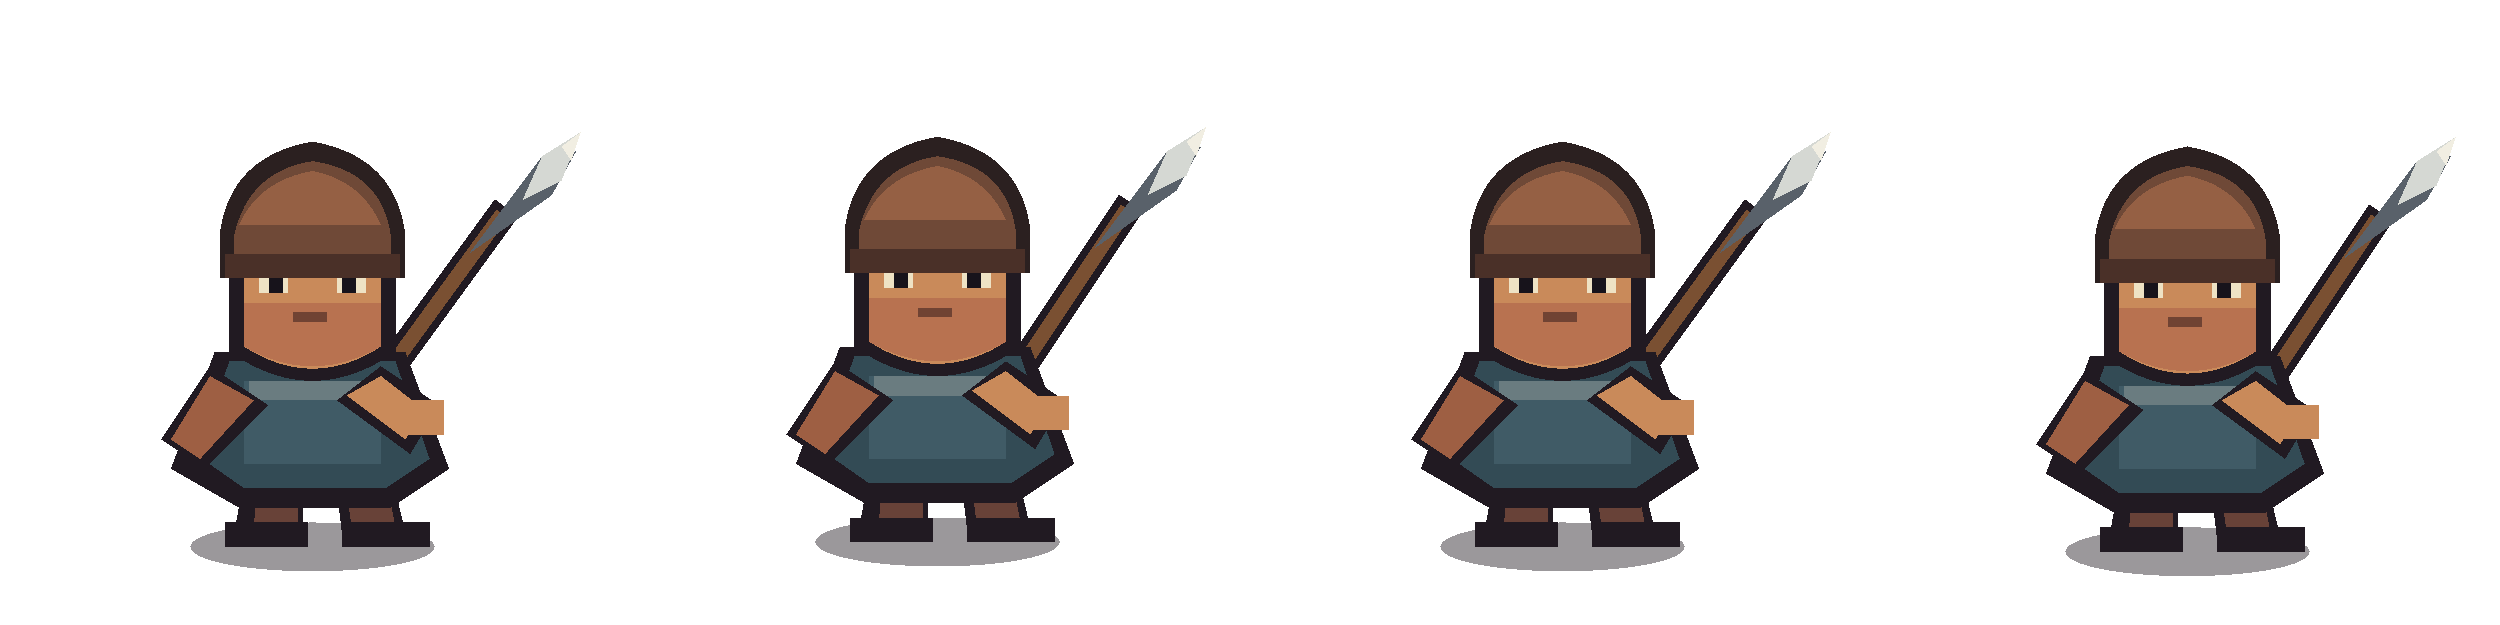
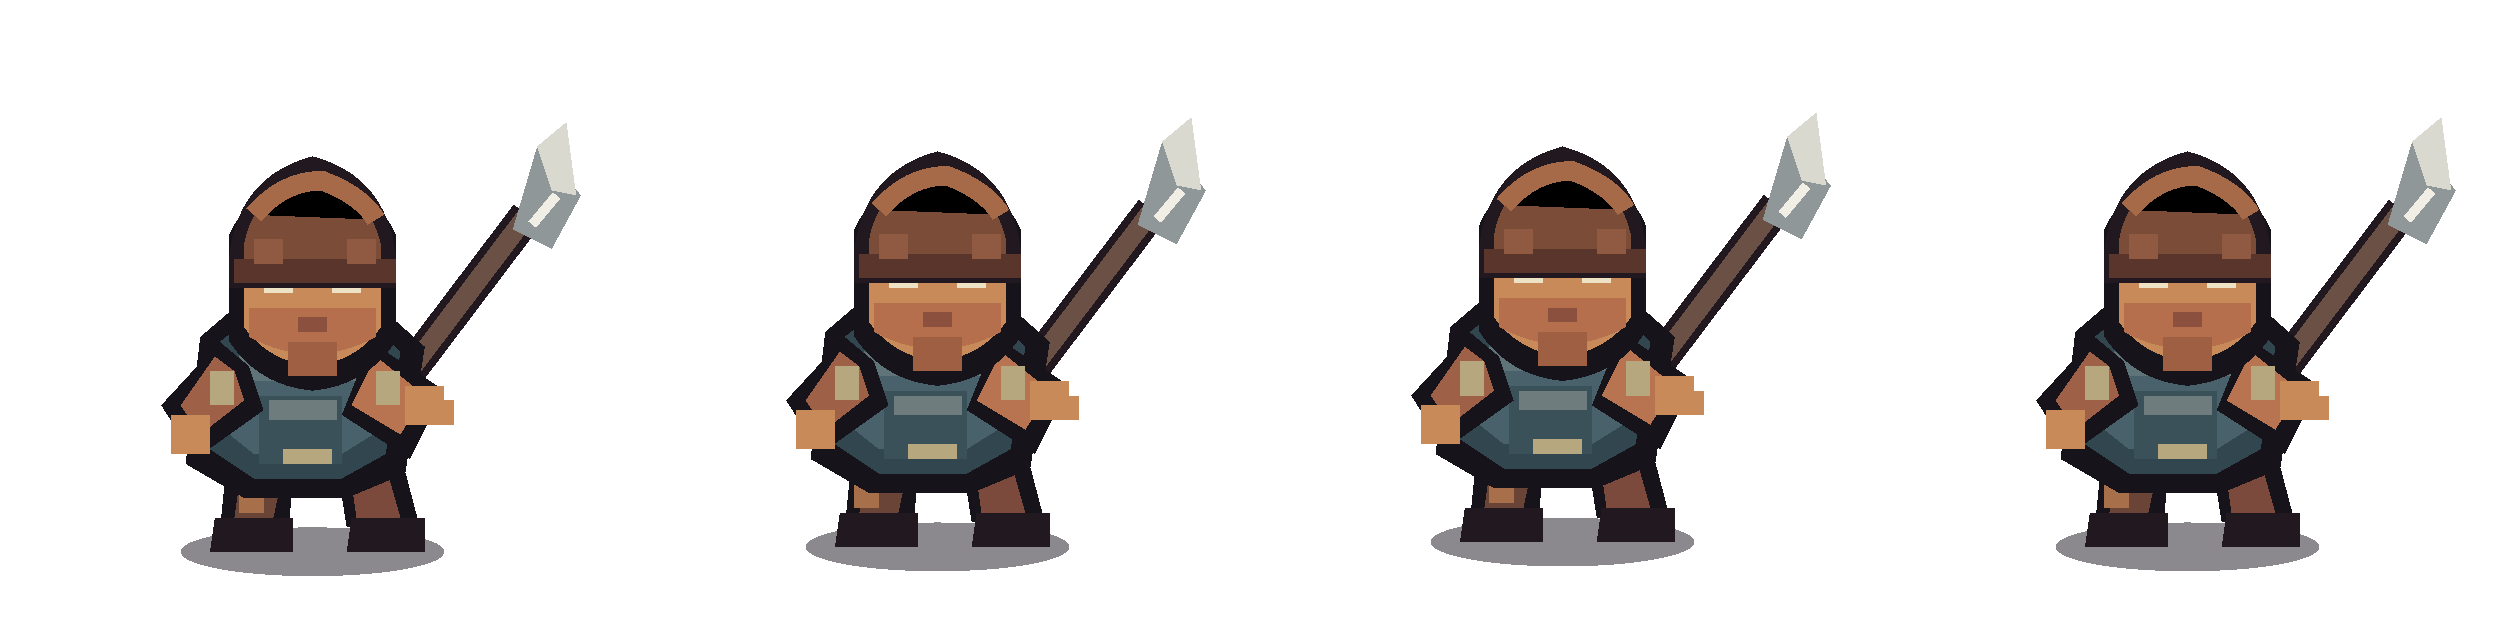
<svg xmlns="http://www.w3.org/2000/svg" width="512" height="128" viewBox="0 0 512 128" shape-rendering="crispEdges">
  <g transform="translate(0 0)">
-     <g transform="translate(0 0)">
-       <ellipse cx="64" cy="112" rx="25" ry="5" fill="#211a22" opacity=".45" />
-       <path d="M78 78L102 45" stroke="#211a22" stroke-width="6" stroke-linecap="square" />
-       <path d="M78 78L102 45" stroke="#7a5032" stroke-width="3" stroke-linecap="square" />
-       <path d="M96 52l15-20 7-1-5 9-17 12z" fill="#59616a" />
-       <path d="M111 32l8-5-4 10-8 4z" fill="#d5d8d3" />
-       <path d="M115 30l4-3-2 6z" fill="#f1eee2" />
-       <path d="M51 92h11v17H48zM68 92h11l4 17H70z" fill="#211a22" />
-       <path d="M53 93h8v15h-9zM70 93h8l3 15h-9z" fill="#684238" />
-       <rect x="46" y="107" width="17" height="5" fill="#211a22" />
-       <rect x="70" y="107" width="18" height="5" fill="#211a22" />
-       <path d="M44 72h39l9 24-12 8H49l-14-8z" fill="#211a22" />
-       <path d="M47 74h34l7 20-9 6H50l-10-7z" fill="#334b55" />
-       <path d="M50 78h28v17H50z" fill="#405b66" />
-       <path d="M51 78h26v4H51z" fill="#6a7c80" />
-       <path d="M43 75l-10 15 9 6 13-13z" fill="#211a22" />
-       <path d="M43 77l-8 13 6 4 11-12z" fill="#9e5f43" />
-       <path d="M78 75l12 8-6 10-15-11z" fill="#211a22" />
-       <path d="M78 77l9 7-4 6-12-9z" fill="#c98a5a" />
-       <rect x="83" y="82" width="8" height="7" fill="#c98a5a" />
-       <path d="M47 47q17-18 34 0v25q-17 12-34 0z" fill="#211a22" />
-       <path d="M50 49q14-14 28 0v22q-14 9-28 0z" fill="#c98a5a" />
-       <path d="M50 62h28v9q-14 8-28 0z" fill="#b87250" />
-       <rect x="53" y="56" width="6" height="4" fill="#eee2c4" />
-       <rect x="69" y="56" width="6" height="4" fill="#eee2c4" />
-       <rect x="55" y="57" width="3" height="3" fill="#17131b" />
-       <rect x="70" y="57" width="3" height="3" fill="#17131b" />
-       <path d="M60 65h7" stroke="#704333" stroke-width="2" />
-       <path d="M45 48q2-16 19-19 17 3 19 19v9H45z" fill="#2b2020" />
-       <path d="M48 48q3-13 16-15 14 2 16 15v6H48z" fill="#6f4937" />
-       <path d="M49 46q4-9 15-11 10 2 14 11z" fill="#956044" />
-       <rect x="46" y="52" width="36" height="5" fill="#4a3028" />
+     <g transform="translate(0 1)">
+       <ellipse cx="64" cy="112" rx="27" ry="5" fill="#17131b" opacity=".5" />
+       <path d="M80 80L108 43" stroke="#211820" stroke-width="7" />
+       <path d="M80 80L108 43" stroke="#6b5145" stroke-width="4" />
+       <path d="M105 46L110 29L119 39L113 50Z" fill="#8f9798" />
+       <path d="M110 29L116 24L118 39L113 38Z" fill="#d9d9d0" />
+       <path d="M109 45L114 39" stroke="#f0eee5" stroke-width="2" />
+       <path d="M47 88H61L59 108H45Z" fill="#17131b" />
+       <path d="M68 88H81L86 107H71Z" fill="#17131b" />
+       <path d="M50 91H59L56 105H48Z" fill="#6b4438" />
+       <path d="M71 91H78L82 105H73Z" fill="#7b4a3c" />
+       <path d="M44 105H60V112H43Z" fill="#211820" />
+       <path d="M72 105H87V112H71Z" fill="#211820" />
+       <rect x="49" y="97" width="5" height="7" fill="#a86f4b" />
+       <path d="M41 68L48 62H78L87 70L83 96L71 101H50L38 94Z" fill="#17131b" />
+       <path d="M45 69L50 65H76L82 71L79 92L70 97H52L43 91Z" fill="#31464f" />
+       <path d="M49 71H76L78 87L70 92H52L47 88Z" fill="#49616a" />
+       <path d="M49 72H74V77H49Z" fill="#5e7479" />
+       <path d="M53 80H70V94H53Z" fill="#3b5159" />
+       <path d="M55 81H69V85H55Z" fill="#6e7c7d" />
+       <path d="M45 69L33 82L40 93L54 83L51 74Z" fill="#17131b" />
+       <path d="M44 72L37 82L41 88L50 81L48 75Z" fill="#9e6047" />
+       <rect x="35" y="84" width="8" height="8" fill="#c98a5a" />
+       <path d="M76 69L91 79L84 93L70 84Z" fill="#17131b" />
+       <path d="M77 72L87 80L82 88L72 82Z" fill="#b87350" />
+       <rect x="83" y="78" width="8" height="8" fill="#c98a5a" />
+       <rect x="86" y="81" width="7" height="5" fill="#c98a5a" />
+       <path d="M47 47Q50 39 64 36Q78 39 81 47V69Q75 78 64 79Q53 78 47 69Z" fill="#17131b" />
+       <path d="M50 48Q53 42 64 39Q75 42 78 48V66Q73 73 64 74Q55 73 50 66Z" fill="#c98a5a" />
+       <path d="M51 62H77V68Q64 75 51 68Z" fill="#b66f4d" />
+       <rect x="54" y="54" width="6" height="5" fill="#eee2c4" />
+       <rect x="68" y="54" width="6" height="5" fill="#eee2c4" />
+       <rect x="56" y="55" width="3" height="3" fill="#17131b" />
+       <rect x="69" y="55" width="3" height="3" fill="#17131b" />
+       <rect x="61" y="64" width="6" height="3" fill="#8c503e" />
+       <rect x="59" y="69" width="10" height="7" fill="#9e5f43" />
+       <path d="M47 51Q49 35 64 31Q79 35 81 51V58H47Z" fill="#211820" />
+       <path d="M50 49Q52 38 64 35Q75 37 78 49V54H50Z" fill="#7b4c38" />
+       <path d="M52 43Q58 36 66 36Q74 39 77 44" stroke="#a66a48" stroke-width="4" />
+       <path d="M48 52H81V57H48Z" fill="#5a352b" />
+       <path d="M52 48H58V53H52ZM71 48H77V53H71Z" fill="#8f5a41" />
+       <rect x="43" y="75" width="5" height="7" fill="#b6a77f" />
+       <rect x="77" y="75" width="5" height="7" fill="#b6a77f" />
+       <rect x="58" y="91" width="10" height="3" fill="#b7a77e" />
    </g>
  </g>
  <g transform="translate(128 0)">
-     <g transform="translate(0 -1)">
-       <ellipse cx="64" cy="112" rx="25" ry="5" fill="#211a22" opacity=".45" />
-       <path d="M80 78L102 45" stroke="#211a22" stroke-width="6" stroke-linecap="square" />
-       <path d="M80 78L102 45" stroke="#7a5032" stroke-width="3" stroke-linecap="square" />
-       <path d="M96 52l15-20 7-1-5 9-17 12z" fill="#59616a" />
-       <path d="M111 32l8-5-4 10-8 4z" fill="#d5d8d3" />
-       <path d="M115 30l4-3-2 6z" fill="#f1eee2" />
-       <path d="M51 92h11v17H48zM68 92h11l4 17H70z" fill="#211a22" />
-       <path d="M53 93h8v15h-9zM70 93h8l3 15h-9z" fill="#684238" />
-       <rect x="46" y="107" width="17" height="5" fill="#211a22" />
-       <rect x="70" y="107" width="18" height="5" fill="#211a22" />
-       <path d="M44 72h39l9 24-12 8H49l-14-8z" fill="#211a22" />
-       <path d="M47 74h34l7 20-9 6H50l-10-7z" fill="#334b55" />
-       <path d="M50 78h28v17H50z" fill="#405b66" />
-       <path d="M51 78h26v4H51z" fill="#6a7c80" />
-       <path d="M43 75l-10 15 9 6 13-13z" fill="#211a22" />
-       <path d="M43 77l-8 13 6 4 11-12z" fill="#9e5f43" />
-       <path d="M78 75l12 8-6 10-15-11z" fill="#211a22" />
-       <path d="M78 77l9 7-4 6-12-9z" fill="#c98a5a" />
-       <rect x="83" y="82" width="8" height="7" fill="#c98a5a" />
-       <path d="M47 47q17-18 34 0v25q-17 12-34 0z" fill="#211a22" />
-       <path d="M50 49q14-14 28 0v22q-14 9-28 0z" fill="#c98a5a" />
-       <path d="M50 62h28v9q-14 8-28 0z" fill="#b87250" />
-       <rect x="53" y="56" width="6" height="4" fill="#eee2c4" />
-       <rect x="69" y="56" width="6" height="4" fill="#eee2c4" />
-       <rect x="55" y="57" width="3" height="3" fill="#17131b" />
-       <rect x="70" y="57" width="3" height="3" fill="#17131b" />
-       <path d="M60 65h7" stroke="#704333" stroke-width="2" />
-       <path d="M45 48q2-16 19-19 17 3 19 19v9H45z" fill="#2b2020" />
-       <path d="M48 48q3-13 16-15 14 2 16 15v6H48z" fill="#6f4937" />
-       <path d="M49 46q4-9 15-11 10 2 14 11z" fill="#956044" />
-       <rect x="46" y="52" width="36" height="5" fill="#4a3028" />
+     <g transform="translate(0 0)">
+       <ellipse cx="64" cy="112" rx="27" ry="5" fill="#17131b" opacity=".5" />
+       <path d="M80 80L108 43" stroke="#211820" stroke-width="7" />
+       <path d="M80 80L108 43" stroke="#6b5145" stroke-width="4" />
+       <path d="M105 46L110 29L119 39L113 50Z" fill="#8f9798" />
+       <path d="M110 29L116 24L118 39L113 38Z" fill="#d9d9d0" />
+       <path d="M109 45L114 39" stroke="#f0eee5" stroke-width="2" />
+       <path d="M47 88H61L59 108H45Z" fill="#17131b" />
+       <path d="M68 88H81L86 107H71Z" fill="#17131b" />
+       <path d="M50 91H59L56 105H48Z" fill="#6b4438" />
+       <path d="M71 91H78L82 105H73Z" fill="#7b4a3c" />
+       <path d="M44 105H60V112H43Z" fill="#211820" />
+       <path d="M72 105H87V112H71Z" fill="#211820" />
+       <rect x="47" y="97" width="5" height="7" fill="#a86f4b" />
+       <path d="M41 68L48 62H78L87 70L83 96L71 101H50L38 94Z" fill="#17131b" />
+       <path d="M45 69L50 65H76L82 71L79 92L70 97H52L43 91Z" fill="#31464f" />
+       <path d="M49 71H76L78 87L70 92H52L47 88Z" fill="#49616a" />
+       <path d="M49 72H74V77H49Z" fill="#5e7479" />
+       <path d="M53 80H70V94H53Z" fill="#3b5159" />
+       <path d="M55 81H69V85H55Z" fill="#6e7c7d" />
+       <path d="M45 69L33 82L40 93L54 83L51 74Z" fill="#17131b" />
+       <path d="M44 72L37 82L41 88L50 81L48 75Z" fill="#9e6047" />
+       <rect x="35" y="84" width="8" height="8" fill="#c98a5a" />
+       <path d="M76 69L91 79L84 93L70 84Z" fill="#17131b" />
+       <path d="M77 72L87 80L82 88L72 82Z" fill="#b87350" />
+       <rect x="83" y="78" width="8" height="8" fill="#c98a5a" />
+       <rect x="86" y="81" width="7" height="5" fill="#c98a5a" />
+       <path d="M47 47Q50 39 64 36Q78 39 81 47V69Q75 78 64 79Q53 78 47 69Z" fill="#17131b" />
+       <path d="M50 48Q53 42 64 39Q75 42 78 48V66Q73 73 64 74Q55 73 50 66Z" fill="#c98a5a" />
+       <path d="M51 62H77V68Q64 75 51 68Z" fill="#b66f4d" />
+       <rect x="54" y="54" width="6" height="5" fill="#eee2c4" />
+       <rect x="68" y="54" width="6" height="5" fill="#eee2c4" />
+       <rect x="56" y="55" width="3" height="3" fill="#17131b" />
+       <rect x="69" y="55" width="3" height="3" fill="#17131b" />
+       <rect x="61" y="64" width="6" height="3" fill="#8c503e" />
+       <rect x="59" y="69" width="10" height="7" fill="#9e5f43" />
+       <path d="M47 51Q49 35 64 31Q79 35 81 51V58H47Z" fill="#211820" />
+       <path d="M50 49Q52 38 64 35Q75 37 78 49V54H50Z" fill="#7b4c38" />
+       <path d="M52 43Q58 36 66 36Q74 39 77 44" stroke="#a66a48" stroke-width="4" />
+       <path d="M48 52H81V57H48Z" fill="#5a352b" />
+       <path d="M52 48H58V53H52ZM71 48H77V53H71Z" fill="#8f5a41" />
+       <rect x="43" y="75" width="5" height="7" fill="#b6a77f" />
+       <rect x="77" y="75" width="5" height="7" fill="#b6a77f" />
+       <rect x="58" y="91" width="10" height="3" fill="#b7a77e" />
    </g>
  </g>
  <g transform="translate(256 0)">
-     <g transform="translate(0 0)">
-       <ellipse cx="64" cy="112" rx="25" ry="5" fill="#211a22" opacity=".45" />
-       <path d="M78 78L102 45" stroke="#211a22" stroke-width="6" stroke-linecap="square" />
-       <path d="M78 78L102 45" stroke="#7a5032" stroke-width="3" stroke-linecap="square" />
-       <path d="M96 52l15-20 7-1-5 9-17 12z" fill="#59616a" />
-       <path d="M111 32l8-5-4 10-8 4z" fill="#d5d8d3" />
-       <path d="M115 30l4-3-2 6z" fill="#f1eee2" />
-       <path d="M51 92h11v17H48zM68 92h11l4 17H70z" fill="#211a22" />
-       <path d="M53 93h8v15h-9zM70 93h8l3 15h-9z" fill="#684238" />
-       <rect x="46" y="107" width="17" height="5" fill="#211a22" />
-       <rect x="70" y="107" width="18" height="5" fill="#211a22" />
-       <path d="M44 72h39l9 24-12 8H49l-14-8z" fill="#211a22" />
-       <path d="M47 74h34l7 20-9 6H50l-10-7z" fill="#334b55" />
-       <path d="M50 78h28v17H50z" fill="#405b66" />
-       <path d="M51 78h26v4H51z" fill="#6a7c80" />
-       <path d="M43 75l-10 15 9 6 13-13z" fill="#211a22" />
-       <path d="M43 77l-8 13 6 4 11-12z" fill="#9e5f43" />
-       <path d="M78 75l12 8-6 10-15-11z" fill="#211a22" />
-       <path d="M78 77l9 7-4 6-12-9z" fill="#c98a5a" />
-       <rect x="83" y="82" width="8" height="7" fill="#c98a5a" />
-       <path d="M47 47q17-18 34 0v25q-17 12-34 0z" fill="#211a22" />
-       <path d="M50 49q14-14 28 0v22q-14 9-28 0z" fill="#c98a5a" />
-       <path d="M50 62h28v9q-14 8-28 0z" fill="#b87250" />
-       <rect x="53" y="56" width="6" height="4" fill="#eee2c4" />
-       <rect x="69" y="56" width="6" height="4" fill="#eee2c4" />
-       <rect x="55" y="57" width="3" height="3" fill="#17131b" />
-       <rect x="70" y="57" width="3" height="3" fill="#17131b" />
-       <path d="M60 65h7" stroke="#704333" stroke-width="2" />
-       <path d="M45 48q2-16 19-19 17 3 19 19v9H45z" fill="#2b2020" />
-       <path d="M48 48q3-13 16-15 14 2 16 15v6H48z" fill="#6f4937" />
-       <path d="M49 46q4-9 15-11 10 2 14 11z" fill="#956044" />
-       <rect x="46" y="52" width="36" height="5" fill="#4a3028" />
+     <g transform="translate(0 -1)">
+       <ellipse cx="64" cy="112" rx="27" ry="5" fill="#17131b" opacity=".5" />
+       <path d="M80 80L108 43" stroke="#211820" stroke-width="7" />
+       <path d="M80 80L108 43" stroke="#6b5145" stroke-width="4" />
+       <path d="M105 46L110 29L119 39L113 50Z" fill="#8f9798" />
+       <path d="M110 29L116 24L118 39L113 38Z" fill="#d9d9d0" />
+       <path d="M109 45L114 39" stroke="#f0eee5" stroke-width="2" />
+       <path d="M47 88H61L59 108H45Z" fill="#17131b" />
+       <path d="M68 88H81L86 107H71Z" fill="#17131b" />
+       <path d="M50 91H59L56 105H48Z" fill="#6b4438" />
+       <path d="M71 91H78L82 105H73Z" fill="#7b4a3c" />
+       <path d="M44 105H60V112H43Z" fill="#211820" />
+       <path d="M72 105H87V112H71Z" fill="#211820" />
+       <rect x="49" y="97" width="5" height="7" fill="#a86f4b" />
+       <path d="M41 68L48 62H78L87 70L83 96L71 101H50L38 94Z" fill="#17131b" />
+       <path d="M45 69L50 65H76L82 71L79 92L70 97H52L43 91Z" fill="#31464f" />
+       <path d="M49 71H76L78 87L70 92H52L47 88Z" fill="#49616a" />
+       <path d="M49 72H74V77H49Z" fill="#5e7479" />
+       <path d="M53 80H70V94H53Z" fill="#3b5159" />
+       <path d="M55 81H69V85H55Z" fill="#6e7c7d" />
+       <path d="M45 69L33 82L40 93L54 83L51 74Z" fill="#17131b" />
+       <path d="M44 72L37 82L41 88L50 81L48 75Z" fill="#9e6047" />
+       <rect x="35" y="84" width="8" height="8" fill="#c98a5a" />
+       <path d="M76 69L91 79L84 93L70 84Z" fill="#17131b" />
+       <path d="M77 72L87 80L82 88L72 82Z" fill="#b87350" />
+       <rect x="83" y="78" width="8" height="8" fill="#c98a5a" />
+       <rect x="86" y="81" width="7" height="5" fill="#c98a5a" />
+       <path d="M47 47Q50 39 64 36Q78 39 81 47V69Q75 78 64 79Q53 78 47 69Z" fill="#17131b" />
+       <path d="M50 48Q53 42 64 39Q75 42 78 48V66Q73 73 64 74Q55 73 50 66Z" fill="#c98a5a" />
+       <path d="M51 62H77V68Q64 75 51 68Z" fill="#b66f4d" />
+       <rect x="54" y="54" width="6" height="5" fill="#eee2c4" />
+       <rect x="68" y="54" width="6" height="5" fill="#eee2c4" />
+       <rect x="56" y="55" width="3" height="3" fill="#17131b" />
+       <rect x="69" y="55" width="3" height="3" fill="#17131b" />
+       <rect x="61" y="64" width="6" height="3" fill="#8c503e" />
+       <rect x="59" y="69" width="10" height="7" fill="#9e5f43" />
+       <path d="M47 51Q49 35 64 31Q79 35 81 51V58H47Z" fill="#211820" />
+       <path d="M50 49Q52 38 64 35Q75 37 78 49V54H50Z" fill="#7b4c38" />
+       <path d="M52 43Q58 36 66 36Q74 39 77 44" stroke="#a66a48" stroke-width="4" />
+       <path d="M48 52H81V57H48Z" fill="#5a352b" />
+       <path d="M52 48H58V53H52ZM71 48H77V53H71Z" fill="#8f5a41" />
+       <rect x="43" y="75" width="5" height="7" fill="#b6a77f" />
+       <rect x="77" y="75" width="5" height="7" fill="#b6a77f" />
+       <rect x="58" y="91" width="10" height="3" fill="#b7a77e" />
    </g>
  </g>
  <g transform="translate(384 0)">
-     <g transform="translate(0 1)">
-       <ellipse cx="64" cy="112" rx="25" ry="5" fill="#211a22" opacity=".45" />
-       <path d="M80 78L102 45" stroke="#211a22" stroke-width="6" stroke-linecap="square" />
-       <path d="M80 78L102 45" stroke="#7a5032" stroke-width="3" stroke-linecap="square" />
-       <path d="M96 52l15-20 7-1-5 9-17 12z" fill="#59616a" />
-       <path d="M111 32l8-5-4 10-8 4z" fill="#d5d8d3" />
-       <path d="M115 30l4-3-2 6z" fill="#f1eee2" />
-       <path d="M51 92h11v17H48zM68 92h11l4 17H70z" fill="#211a22" />
-       <path d="M53 93h8v15h-9zM70 93h8l3 15h-9z" fill="#684238" />
-       <rect x="46" y="107" width="17" height="5" fill="#211a22" />
-       <rect x="70" y="107" width="18" height="5" fill="#211a22" />
-       <path d="M44 72h39l9 24-12 8H49l-14-8z" fill="#211a22" />
-       <path d="M47 74h34l7 20-9 6H50l-10-7z" fill="#334b55" />
-       <path d="M50 78h28v17H50z" fill="#405b66" />
-       <path d="M51 78h26v4H51z" fill="#6a7c80" />
-       <path d="M43 75l-10 15 9 6 13-13z" fill="#211a22" />
-       <path d="M43 77l-8 13 6 4 11-12z" fill="#9e5f43" />
-       <path d="M78 75l12 8-6 10-15-11z" fill="#211a22" />
-       <path d="M78 77l9 7-4 6-12-9z" fill="#c98a5a" />
-       <rect x="83" y="82" width="8" height="7" fill="#c98a5a" />
-       <path d="M47 47q17-18 34 0v25q-17 12-34 0z" fill="#211a22" />
-       <path d="M50 49q14-14 28 0v22q-14 9-28 0z" fill="#c98a5a" />
-       <path d="M50 62h28v9q-14 8-28 0z" fill="#b87250" />
-       <rect x="53" y="56" width="6" height="4" fill="#eee2c4" />
-       <rect x="69" y="56" width="6" height="4" fill="#eee2c4" />
-       <rect x="55" y="57" width="3" height="3" fill="#17131b" />
-       <rect x="70" y="57" width="3" height="3" fill="#17131b" />
-       <path d="M60 65h7" stroke="#704333" stroke-width="2" />
-       <path d="M45 48q2-16 19-19 17 3 19 19v9H45z" fill="#2b2020" />
-       <path d="M48 48q3-13 16-15 14 2 16 15v6H48z" fill="#6f4937" />
-       <path d="M49 46q4-9 15-11 10 2 14 11z" fill="#956044" />
-       <rect x="46" y="52" width="36" height="5" fill="#4a3028" />
+     <g transform="translate(0 0)">
+       <ellipse cx="64" cy="112" rx="27" ry="5" fill="#17131b" opacity=".5" />
+       <path d="M80 80L108 43" stroke="#211820" stroke-width="7" />
+       <path d="M80 80L108 43" stroke="#6b5145" stroke-width="4" />
+       <path d="M105 46L110 29L119 39L113 50Z" fill="#8f9798" />
+       <path d="M110 29L116 24L118 39L113 38Z" fill="#d9d9d0" />
+       <path d="M109 45L114 39" stroke="#f0eee5" stroke-width="2" />
+       <path d="M47 88H61L59 108H45Z" fill="#17131b" />
+       <path d="M68 88H81L86 107H71Z" fill="#17131b" />
+       <path d="M50 91H59L56 105H48Z" fill="#6b4438" />
+       <path d="M71 91H78L82 105H73Z" fill="#7b4a3c" />
+       <path d="M44 105H60V112H43Z" fill="#211820" />
+       <path d="M72 105H87V112H71Z" fill="#211820" />
+       <rect x="47" y="97" width="5" height="7" fill="#a86f4b" />
+       <path d="M41 68L48 62H78L87 70L83 96L71 101H50L38 94Z" fill="#17131b" />
+       <path d="M45 69L50 65H76L82 71L79 92L70 97H52L43 91Z" fill="#31464f" />
+       <path d="M49 71H76L78 87L70 92H52L47 88Z" fill="#49616a" />
+       <path d="M49 72H74V77H49Z" fill="#5e7479" />
+       <path d="M53 80H70V94H53Z" fill="#3b5159" />
+       <path d="M55 81H69V85H55Z" fill="#6e7c7d" />
+       <path d="M45 69L33 82L40 93L54 83L51 74Z" fill="#17131b" />
+       <path d="M44 72L37 82L41 88L50 81L48 75Z" fill="#9e6047" />
+       <rect x="35" y="84" width="8" height="8" fill="#c98a5a" />
+       <path d="M76 69L91 79L84 93L70 84Z" fill="#17131b" />
+       <path d="M77 72L87 80L82 88L72 82Z" fill="#b87350" />
+       <rect x="83" y="78" width="8" height="8" fill="#c98a5a" />
+       <rect x="86" y="81" width="7" height="5" fill="#c98a5a" />
+       <path d="M47 47Q50 39 64 36Q78 39 81 47V69Q75 78 64 79Q53 78 47 69Z" fill="#17131b" />
+       <path d="M50 48Q53 42 64 39Q75 42 78 48V66Q73 73 64 74Q55 73 50 66Z" fill="#c98a5a" />
+       <path d="M51 62H77V68Q64 75 51 68Z" fill="#b66f4d" />
+       <rect x="54" y="54" width="6" height="5" fill="#eee2c4" />
+       <rect x="68" y="54" width="6" height="5" fill="#eee2c4" />
+       <rect x="56" y="55" width="3" height="3" fill="#17131b" />
+       <rect x="69" y="55" width="3" height="3" fill="#17131b" />
+       <rect x="61" y="64" width="6" height="3" fill="#8c503e" />
+       <rect x="59" y="69" width="10" height="7" fill="#9e5f43" />
+       <path d="M47 51Q49 35 64 31Q79 35 81 51V58H47Z" fill="#211820" />
+       <path d="M50 49Q52 38 64 35Q75 37 78 49V54H50Z" fill="#7b4c38" />
+       <path d="M52 43Q58 36 66 36Q74 39 77 44" stroke="#a66a48" stroke-width="4" />
+       <path d="M48 52H81V57H48Z" fill="#5a352b" />
+       <path d="M52 48H58V53H52ZM71 48H77V53H71Z" fill="#8f5a41" />
+       <rect x="43" y="75" width="5" height="7" fill="#b6a77f" />
+       <rect x="77" y="75" width="5" height="7" fill="#b6a77f" />
+       <rect x="58" y="91" width="10" height="3" fill="#b7a77e" />
    </g>
  </g>
</svg>
